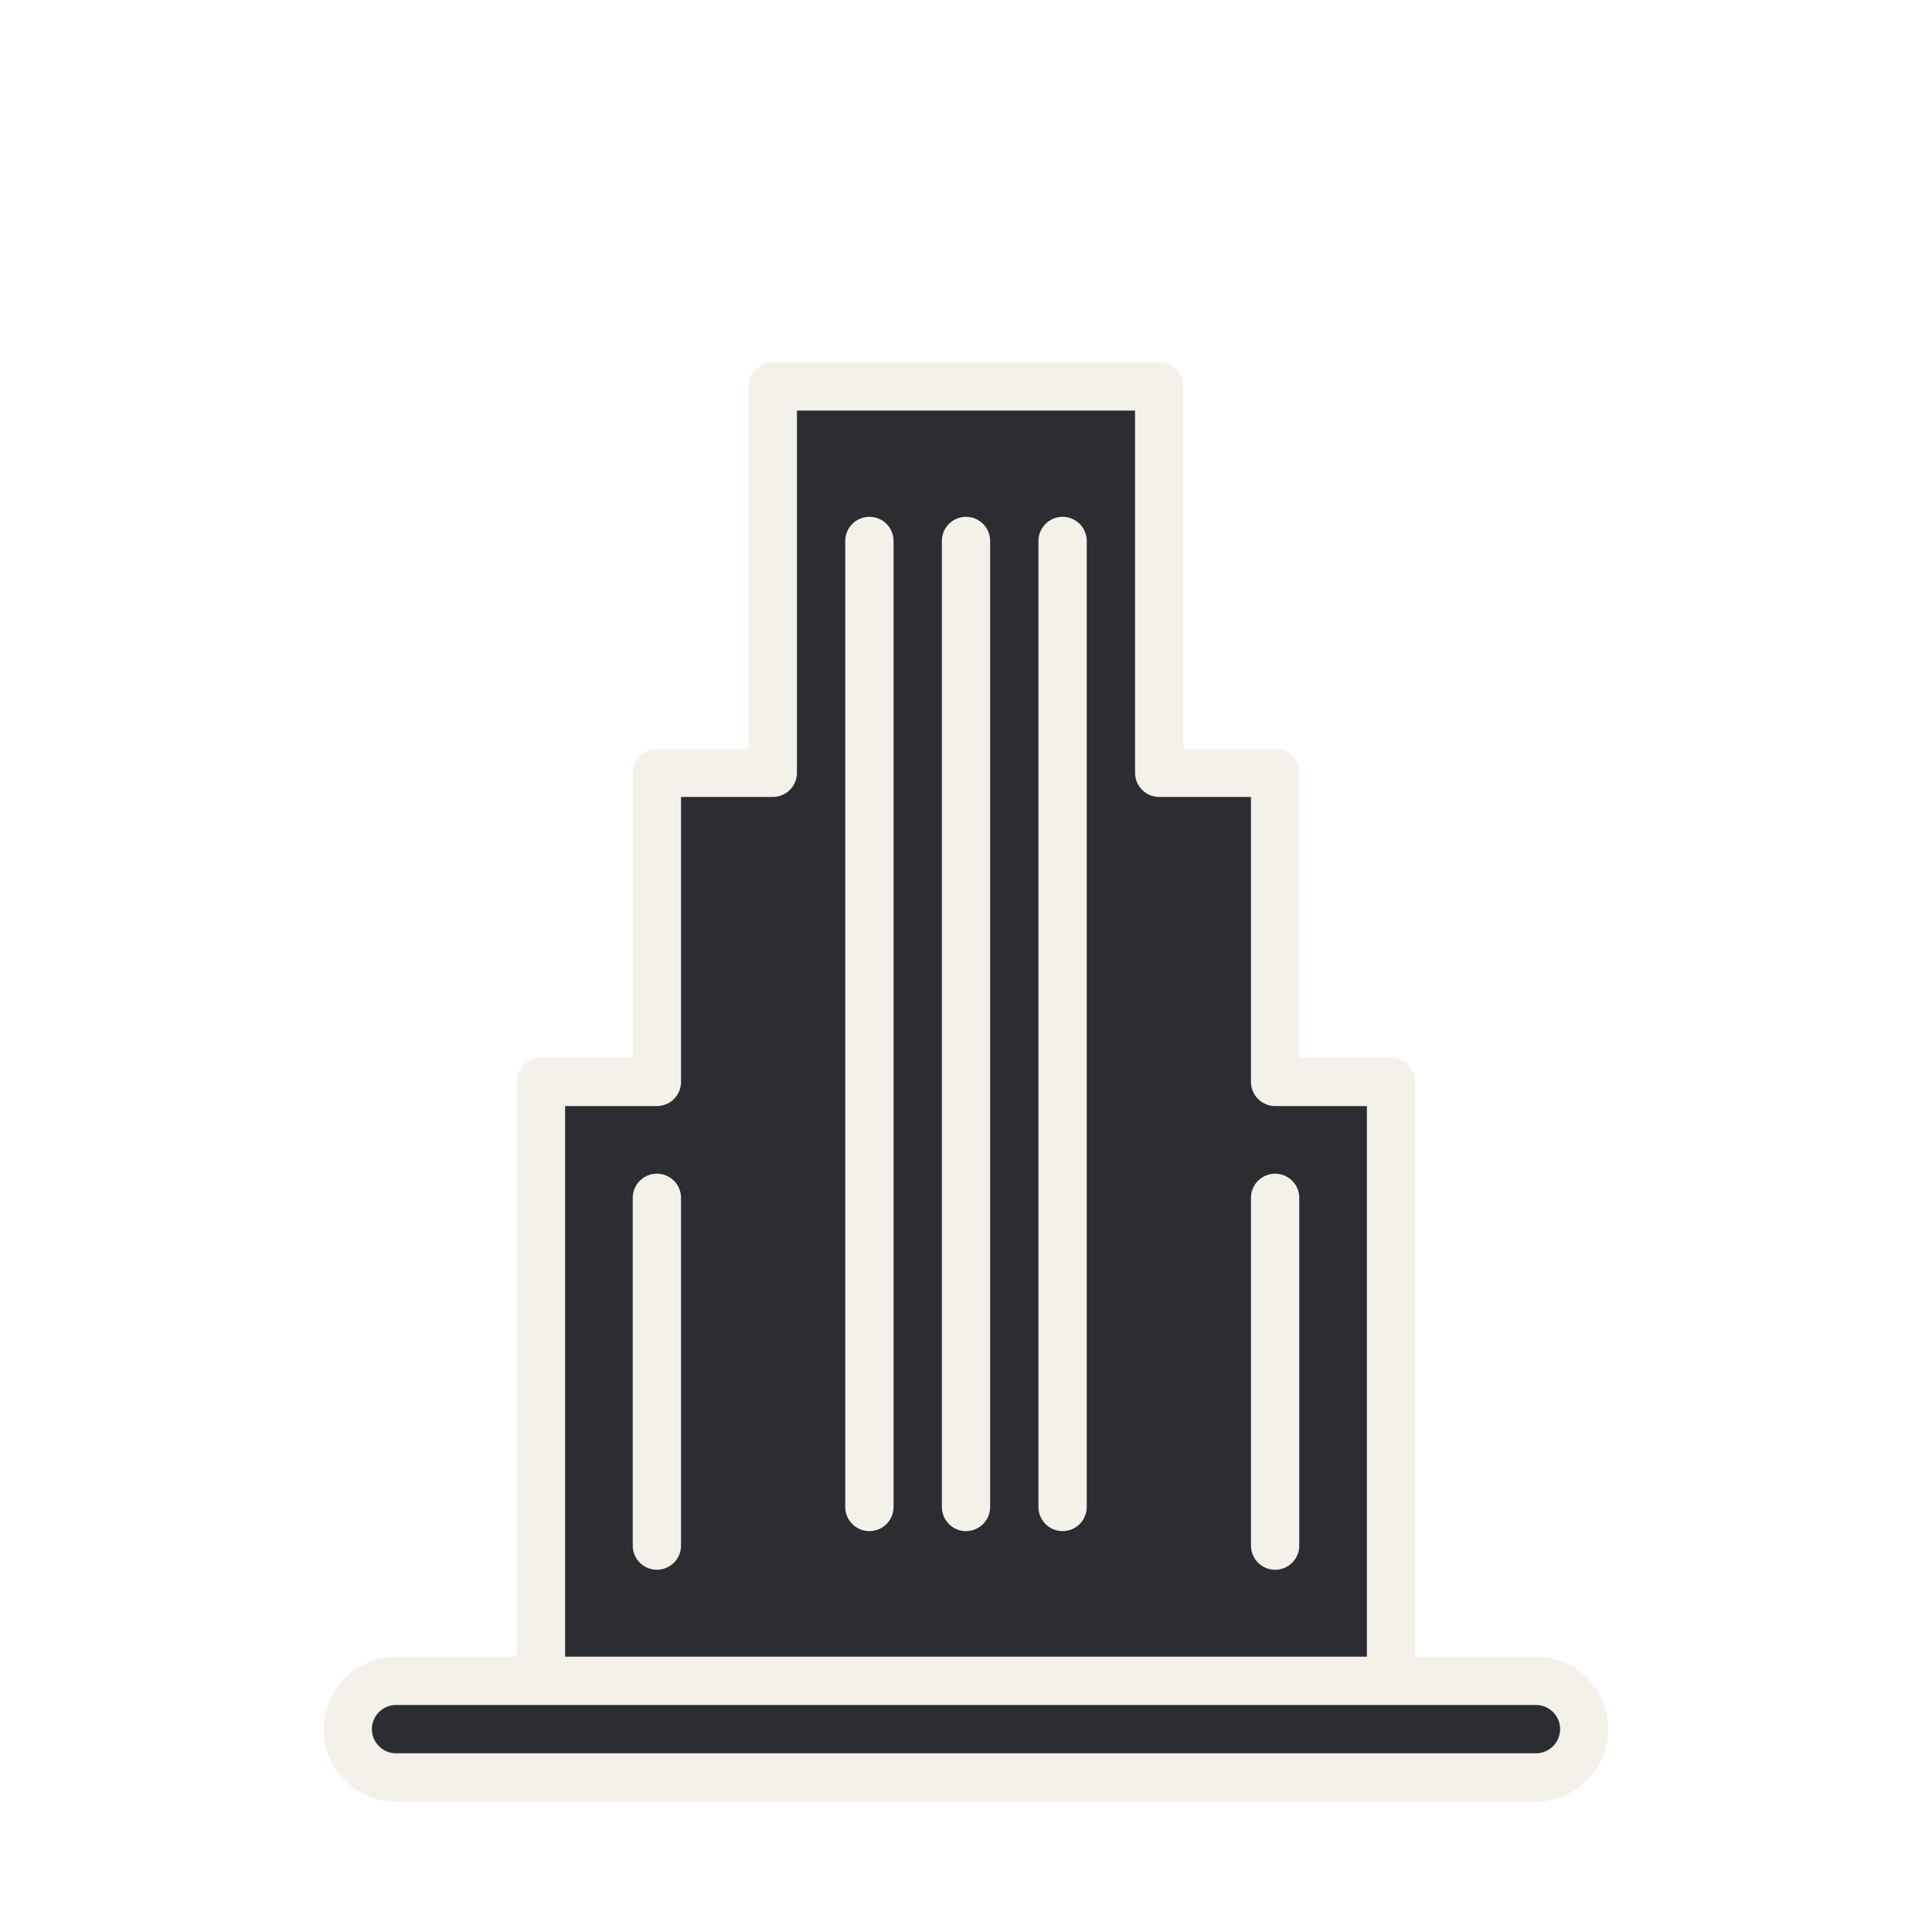
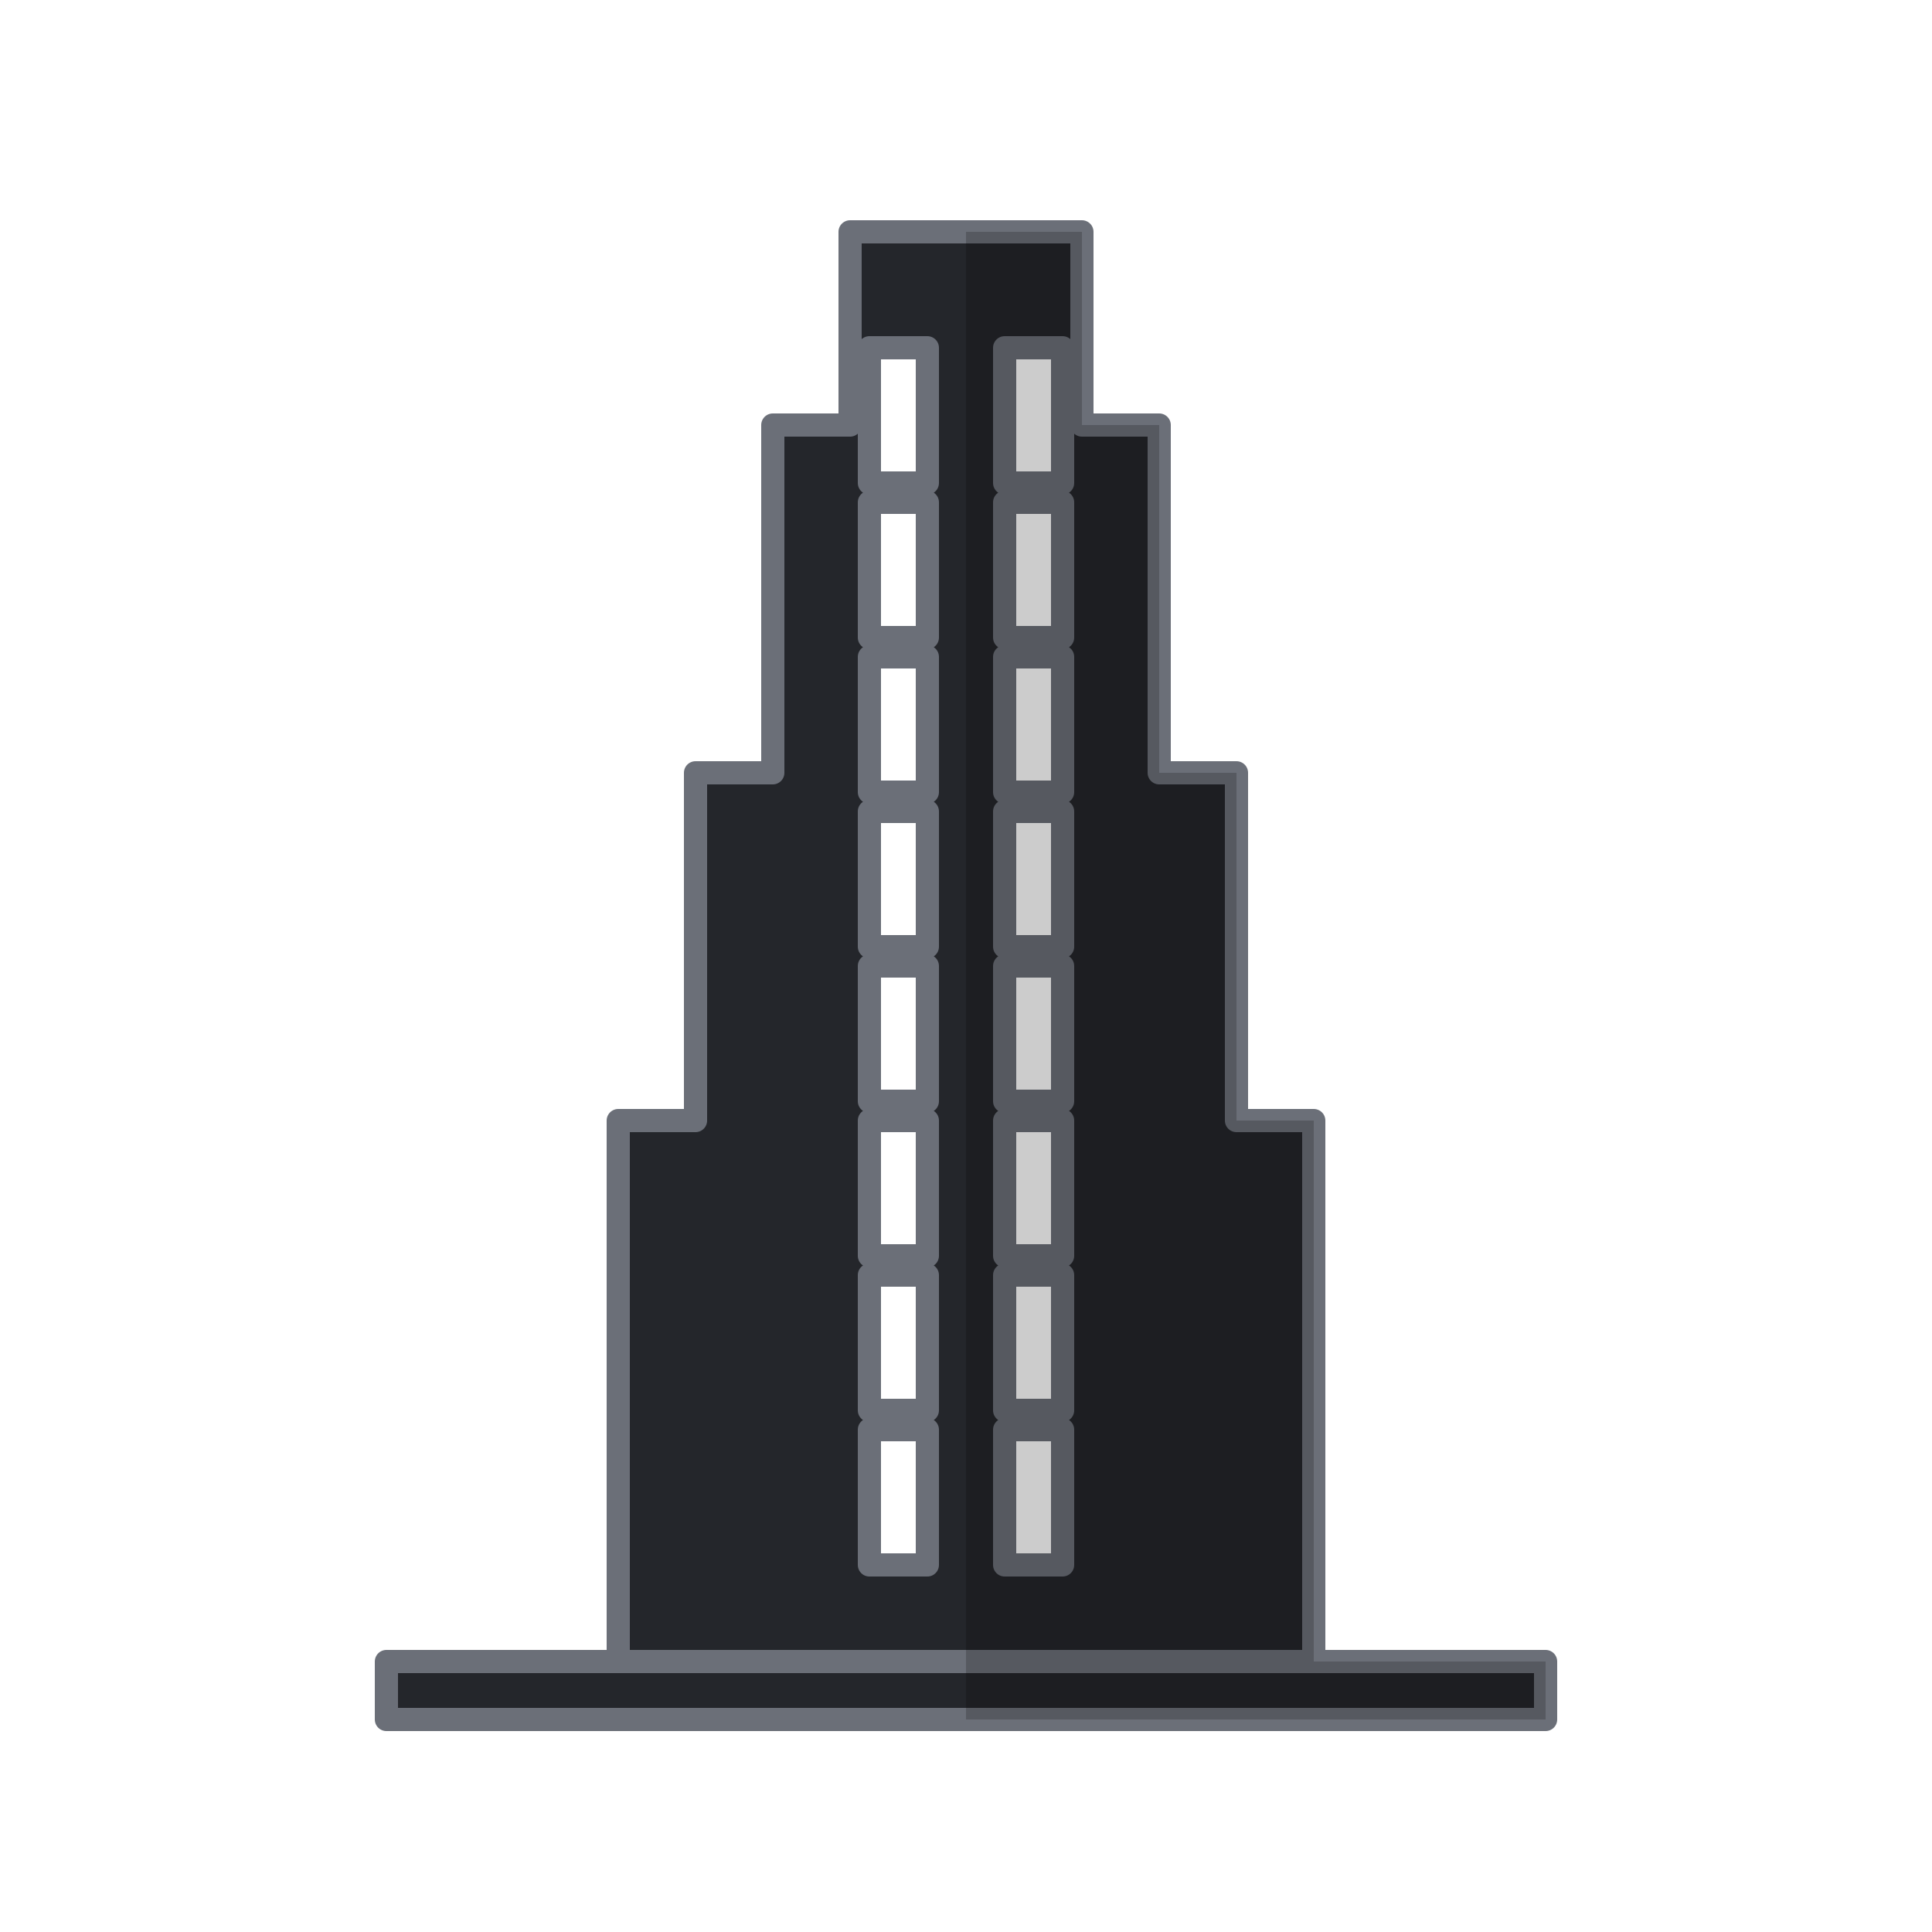
- <svg xmlns="http://www.w3.org/2000/svg" viewBox="0 0 100 100">
-   <g fill="#2b2d31" stroke="#f4f1ea" stroke-width="2.5" stroke-linejoin="round">
-     <path d="M28 88V56h6V40h6V20h20v20h6v16h6v32z" />
-     <rect x="18" y="87" width="64" height="5" rx="2.5" />
+ <svg xmlns="http://www.w3.org/2000/svg" viewBox="0 0 100 100" fill-rule="evenodd">
+   <clipPath id="c">
+     <path d="M32 88V58H36V40H40V22H44V12H56V22H60V40H64V58H68V88zM45 18h3v7h-3zM45 26h3v7h-3zM45 34h3v7h-3zM45 42h3v7h-3zM45 50h3v7h-3zM45 58h3v7h-3zM45 66h3v7h-3zM45 74h3v7h-3zM52 18h3v7h-3zM52 26h3v7h-3zM52 34h3v7h-3zM52 42h3v7h-3zM52 50h3v7h-3zM52 58h3v7h-3zM52 66h3v7h-3zM52 74h3v7h-3z" />
+     <path d="M20 86h60v3H20z" />
+   </clipPath>
+   <g fill="#24262b" stroke="#6b6f78" stroke-width="1.2" stroke-linejoin="round">
+     <path d="M32 88V58H36V40H40V22H44V12H56V22H60V40H64V58H68V88zM45 18h3v7h-3zM45 26h3v7h-3zM45 34h3v7h-3zM45 42h3v7h-3zM45 50h3v7h-3zM45 58h3v7h-3zM45 66h3v7h-3zM45 74h3v7h-3zM52 18h3v7h-3zM52 26h3v7h-3zM52 34h3v7h-3zM52 42h3v7h-3zM52 50h3v7h-3zM52 58h3v7h-3zM52 66h3v7h-3zM52 74h3v7h-3z" />
+     <path d="M20 86h60v3H20z" />
  </g>
-   <path d="M45 28v50M50 28v50M55 28v50" fill="none" stroke="#f4f1ea" stroke-width="2.5" stroke-linecap="round" />
-   <path d="M34 62v18M66 62v18" fill="none" stroke="#f4f1ea" stroke-width="2.5" stroke-linecap="round" />
+   <rect x="50" y="0" width="50" height="100" fill="#000" fill-opacity=".2" clip-path="url(#c)" />
</svg>
